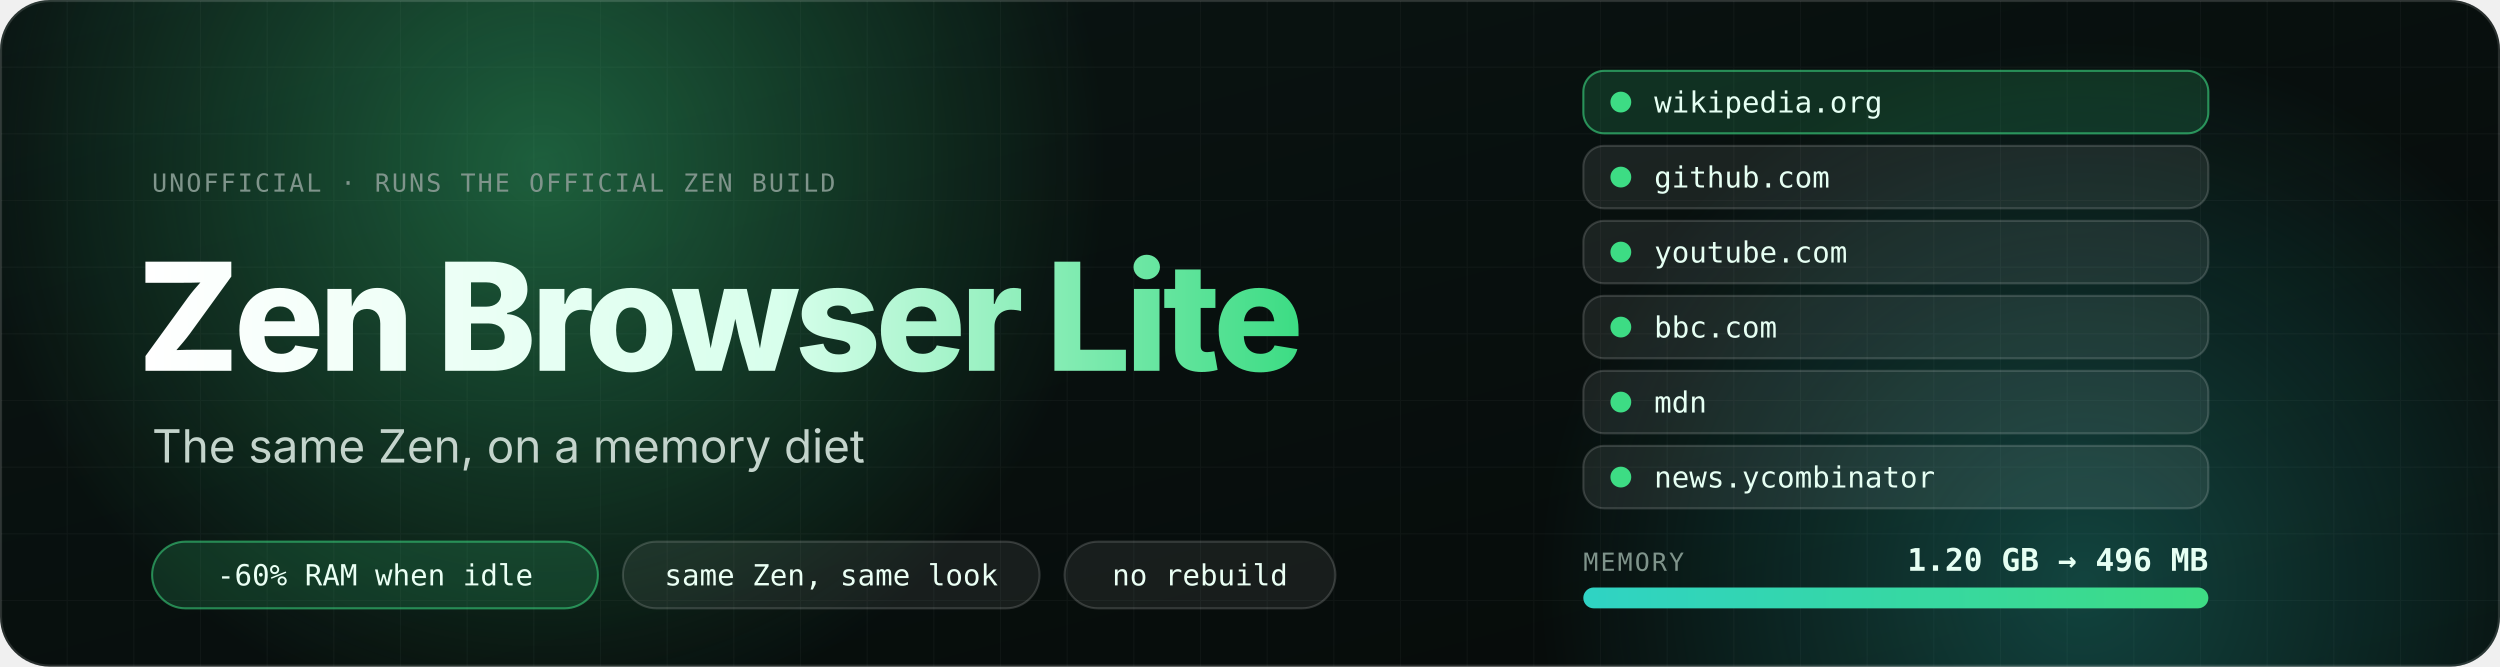
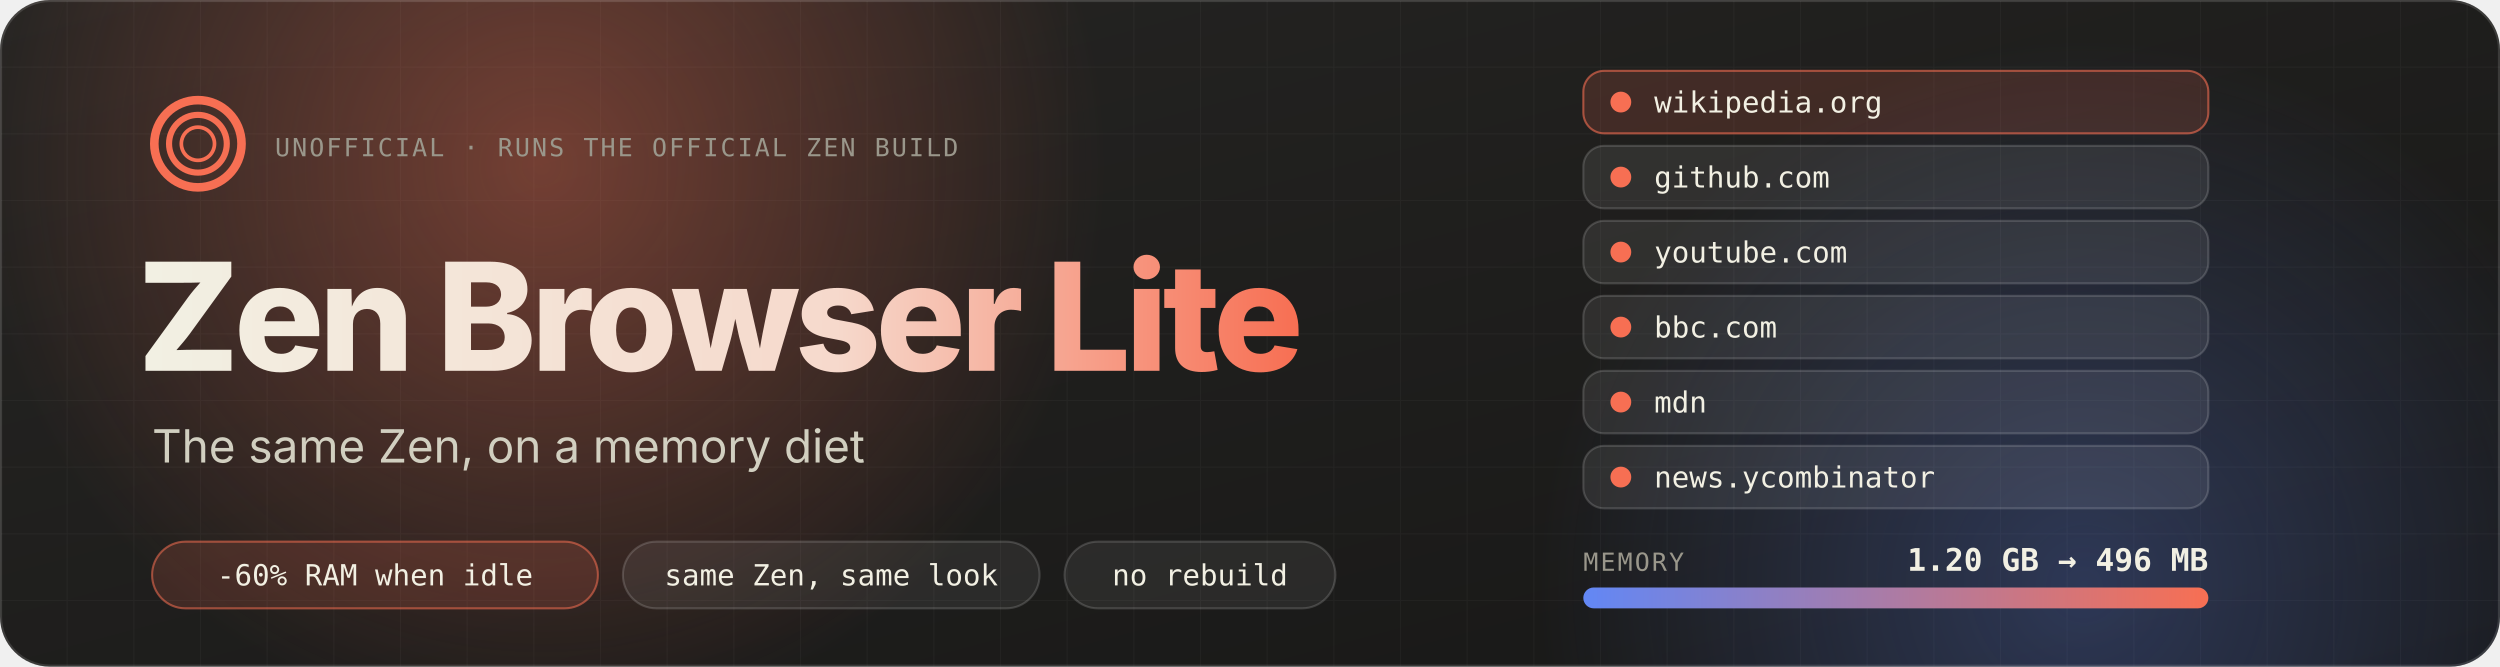
<svg xmlns="http://www.w3.org/2000/svg" width="1200" height="320" viewBox="0 0 1200 320" role="img" aria-label="Zen Browser Lite: Zen Browser using 60% less memory once background tabs are idle">
  <defs>
    <linearGradient id="bg" x1="0" y1="0" x2="1" y2="1">
-       <stop offset="0" stop-color="#0a1513" />
-       <stop offset="1" stop-color="#060a09" />
+       <stop offset="0" stop-color="#262523" />
+       <stop offset="1" stop-color="#171716" />
    </linearGradient>
    <radialGradient id="glow" cx=".5" cy=".5" r=".5">
-       <stop offset="0" stop-color="#3ddc84" stop-opacity=".38" />
-       <stop offset="1" stop-color="#3ddc84" stop-opacity="0" />
+       <stop offset="0" stop-color="#f76f53" stop-opacity=".38" />
+       <stop offset="1" stop-color="#f76f53" stop-opacity="0" />
    </radialGradient>
    <radialGradient id="glow2" cx=".5" cy=".5" r=".5">
-       <stop offset="0" stop-color="#2fd3c4" stop-opacity=".28" />
-       <stop offset="1" stop-color="#2fd3c4" stop-opacity="0" />
+       <stop offset="0" stop-color="#6287f5" stop-opacity=".28" />
+       <stop offset="1" stop-color="#6287f5" stop-opacity="0" />
    </radialGradient>
    <linearGradient id="ink" x1="0" y1="0" x2="1" y2="0">
-       <stop offset="0" stop-color="#ffffff" />
-       <stop offset=".55" stop-color="#d8ffec" />
-       <stop offset="1" stop-color="#3ddc84" />
+       <stop offset="0" stop-color="#f2f0e3" />
+       <stop offset=".6" stop-color="#f6d9cc" />
+       <stop offset="1" stop-color="#f76f53" />
    </linearGradient>
    <linearGradient id="meter" x1="0" y1="0" x2="1" y2="0">
-       <stop offset="0" stop-color="#2fd3c4" />
-       <stop offset="1" stop-color="#3ddc84" />
+       <stop offset="0" stop-color="#6287f5" />
+       <stop offset="1" stop-color="#f76f53" />
    </linearGradient>
    <pattern id="grid" width="32" height="32" patternUnits="userSpaceOnUse">
      <path d="M32 0H0V32" fill="none" stroke="#fff" stroke-opacity=".035" />
    </pattern>
    <clipPath id="card">
      <rect width="1200" height="320" rx="24" />
    </clipPath>
    <style>
      .orb { animation: drift 16s ease-in-out infinite alternate; }
      .orb2 { animation: drift2 20s ease-in-out infinite alternate; }
-       .ptxt { font: 500 14px 'JetBrains Mono', ui-monospace, 'SF Mono', Menlo, Consolas, monospace; fill: #e6fff3; }
-       .zz { font: 500 11px 'JetBrains Mono', ui-monospace, 'SF Mono', Menlo, Consolas, monospace; fill: #6d827a; opacity: 0; }
+       .ptxt { font: 500 14px 'JetBrains Mono', ui-monospace, 'SF Mono', Menlo, Consolas, monospace; fill: #f2f0e3; }
+       .zz { font: 500 11px 'JetBrains Mono', ui-monospace, 'SF Mono', Menlo, Consolas, monospace; fill: #8a877c; opacity: 0; }
      .pbg { fill: #fff; fill-opacity: .08; stroke: #fff; stroke-opacity: .16; }
-       .dot { fill: #3ddc84; }
-       .active .pbg { fill: #3ddc84; fill-opacity: .16; stroke: #3ddc84; stroke-opacity: .6; }
+       .dot { fill: #f76f53; }
+       .active .pbg { fill: #f76f53; fill-opacity: .16; stroke: #f76f53; stroke-opacity: .6; }
      .pill:not(.active) .pbg { animation: pbg 9s ease-in-out infinite; }
      .pill:not(.active) .dot { animation: dot 9s ease-in-out infinite; }
      .pill:not(.active) .ptxt { animation: ptxt 9s ease-in-out infinite; }
      .pill:not(.active) .zz { animation: zz 9s ease-in-out infinite; }
      .p1 .pbg, .p1 .dot, .p1 .ptxt { animation-delay: 1.15s; }
      .p1 .zz { animation-delay: 1.15s; }
      .p2 .pbg, .p2 .dot, .p2 .ptxt { animation-delay: 1.70s; }
      .p2 .zz { animation-delay: 1.70s; }
      .p3 .pbg, .p3 .dot, .p3 .ptxt { animation-delay: 2.25s; }
      .p3 .zz { animation-delay: 2.25s; }
      .p4 .pbg, .p4 .dot, .p4 .ptxt { animation-delay: 2.80s; }
      .p4 .zz { animation-delay: 2.80s; }
      .p5 .pbg, .p5 .dot, .p5 .ptxt { animation-delay: 3.35s; }
      .p5 .zz { animation-delay: 3.35s; }
      .bar { transform-box: fill-box; transform-origin: left center; animation: meter 9s ease-in-out infinite; }
-       .num { font: 700 15px 'JetBrains Mono', ui-monospace, 'SF Mono', Menlo, Consolas, monospace; fill: #e6fff3; }
-       .cap { font: 500 12px 'JetBrains Mono', ui-monospace, 'SF Mono', Menlo, Consolas, monospace; fill: #7f948b; letter-spacing: 1px; }
-       .chip { font: 500 14px 'JetBrains Mono', ui-monospace, 'SF Mono', Menlo, Consolas, monospace; fill: #eafff4; }
+       .num { font: 700 15px 'JetBrains Mono', ui-monospace, 'SF Mono', Menlo, Consolas, monospace; fill: #f2f0e3; }
+       .cap { font: 500 12px 'JetBrains Mono', ui-monospace, 'SF Mono', Menlo, Consolas, monospace; fill: #9a978b; letter-spacing: 1px; }
+       .chip { font: 500 14px 'JetBrains Mono', ui-monospace, 'SF Mono', Menlo, Consolas, monospace; fill: #f2f0e3; }
      @keyframes drift { from { transform: translate(0,0); } to { transform: translate(120px,24px); } }
      @keyframes drift2 { from { transform: translate(0,0); } to { transform: translate(-140px,-16px); } }
      @keyframes pbg { 0%,8% { fill-opacity: .08; stroke-opacity: .16; } 22%,85% { fill-opacity: .015; stroke-opacity: .07; } 100% { fill-opacity: .08; stroke-opacity: .16; } }
-       @keyframes dot { 0%,8% { fill: #3ddc84; } 22%,85% { fill: #34423d; } 100% { fill: #3ddc84; } }
-       @keyframes ptxt { 0%,8% { fill: #e6fff3; } 22%,85% { fill: #5d6f68; } 100% { fill: #e6fff3; } }
+       @keyframes dot { 0%,8% { fill: #f76f53; } 22%,85% { fill: #4a4843; } 100% { fill: #f76f53; } }
+       @keyframes ptxt { 0%,8% { fill: #f2f0e3; } 22%,85% { fill: #77746a; } 100% { fill: #f2f0e3; } }
      @keyframes zz { 0%,8% { opacity: 0; } 22%,85% { opacity: 1; } 100% { opacity: 0; } }
      @keyframes meter { 0%,12% { transform: scaleX(1); } 55%,85% { transform: scaleX(0.403); } 100% { transform: scaleX(1); } }
      @media (prefers-reduced-motion: reduce) {
        .orb, .orb2, .bar, .pill .pbg, .pill .dot, .pill .ptxt, .pill .zz { animation: none; }
      }
    </style>
  </defs>
  <g clip-path="url(#card)">
    <rect width="1200" height="320" fill="url(#bg)" />
    <rect width="1200" height="320" fill="url(#grid)" />
    <circle class="orb" cx="260" cy="80" r="270" fill="url(#glow)" />
    <circle class="orb2" cx="1000" cy="280" r="260" fill="url(#glow2)" />
  </g>
  <rect x=".5" y=".5" width="1199" height="319" rx="23.5" fill="none" stroke="#fff" stroke-opacity=".13" />
-   <text class="cap" x="73" y="92">UNOFFICIAL · RUNS THE OFFICIAL ZEN BUILD</text>
+   <svg x="72" y="46" width="46" height="46" viewBox="0 0 64 64">
+     <path fill-rule="evenodd" clip-rule="evenodd" d="M32 44.308C38.797 44.308 44.308 38.797 44.308 32C44.308 25.203 38.797 19.692 32 19.692C25.203 19.692 19.692 25.203 19.692 32C19.692 38.797 25.203 44.308 32 44.308ZM41.846 32C41.846 37.438 37.438 41.846 32 41.846C26.562 41.846 22.154 37.438 22.154 32C22.154 26.562 26.562 22.154 32 22.154C37.438 22.154 41.846 26.562 41.846 32Z" fill="#F76F53" />
+     <path fill-rule="evenodd" clip-rule="evenodd" d="M53.333 32C53.333 43.782 43.782 53.333 32 53.333C20.218 53.333 10.667 43.782 10.667 32C10.667 20.218 20.218 10.667 32 10.667C43.782 10.667 53.333 20.218 53.333 32ZM32 49.231C41.516 49.231 49.231 41.516 49.231 32C49.231 22.484 41.516 14.769 32 14.769C22.484 14.769 14.769 22.484 14.769 32C14.769 41.516 22.484 49.231 32 49.231Z" fill="#F76F53" />
+     <path fill-rule="evenodd" clip-rule="evenodd" d="M64 32C64 49.673 49.673 64 32 64C14.327 64 0 49.673 0 32C0 14.327 14.327 0 32 0C49.673 0 64 14.327 64 32ZM32 58.256C46.501 58.256 58.256 46.501 58.256 32C58.256 17.499 46.501 5.744 32 5.744C17.499 5.744 5.744 17.499 5.744 32C5.744 46.501 17.499 58.256 32 58.256Z" fill="#F76F53" />
+   </svg>
+   <text class="cap" x="132" y="75">UNOFFICIAL · RUNS THE OFFICIAL ZEN BUILD</text>
  <text x="66" y="178" font-family="Inter, -apple-system, 'SF Pro Display', 'Segoe UI', Roboto, sans-serif" font-size="72" font-weight="800" letter-spacing="-2.5" fill="url(#ink)">Zen Browser Lite</text>
-   <text x="73" y="222" font-family="Inter, -apple-system, 'SF Pro Display', 'Segoe UI', Roboto, sans-serif" font-size="22" fill="#c4d4cc">The same Zen, on a memory diet</text>
+   <text x="73" y="222" font-family="Inter, -apple-system, 'SF Pro Display', 'Segoe UI', Roboto, sans-serif" font-size="22" fill="#d1cfc0">The same Zen, on a memory diet</text>
  <g transform="translate(73 260)">
-     <rect width="214" height="32" rx="16" fill="#3ddc84" fill-opacity=".16" stroke="#3ddc84" stroke-opacity=".55" />
+     <rect width="214" height="32" rx="16" fill="#f76f53" fill-opacity=".16" stroke="#f76f53" stroke-opacity=".55" />
    <text class="chip" x="107" y="21" text-anchor="middle">-60% RAM when idle</text>
    <rect x="226" width="200" height="32" rx="16" fill="#fff" fill-opacity=".07" stroke="#fff" stroke-opacity=".16" />
    <text class="chip" x="326" y="21" text-anchor="middle">same Zen, same look</text>
    <rect x="438" width="130" height="32" rx="16" fill="#fff" fill-opacity=".07" stroke="#fff" stroke-opacity=".16" />
    <text class="chip" x="503" y="21" text-anchor="middle">no rebuild</text>
  </g>
  <g class="pill active" transform="translate(760 34)">
    <rect width="300" height="30" rx="10" class="pbg" />
    <circle cx="18" cy="15" r="5" class="dot" />
    <text x="34" y="20" class="ptxt">wikipedia.org</text>
    <text x="286" y="20" text-anchor="end" class="zz">sleeping</text>
  </g>
  <g class="pill p1" transform="translate(760 70)">
    <rect width="300" height="30" rx="10" class="pbg" />
    <circle cx="18" cy="15" r="5" class="dot" />
    <text x="34" y="20" class="ptxt">github.com</text>
    <text x="286" y="20" text-anchor="end" class="zz">sleeping</text>
  </g>
  <g class="pill p2" transform="translate(760 106)">
    <rect width="300" height="30" rx="10" class="pbg" />
    <circle cx="18" cy="15" r="5" class="dot" />
    <text x="34" y="20" class="ptxt">youtube.com</text>
    <text x="286" y="20" text-anchor="end" class="zz">sleeping</text>
  </g>
  <g class="pill p3" transform="translate(760 142)">
    <rect width="300" height="30" rx="10" class="pbg" />
    <circle cx="18" cy="15" r="5" class="dot" />
    <text x="34" y="20" class="ptxt">bbc.com</text>
    <text x="286" y="20" text-anchor="end" class="zz">sleeping</text>
  </g>
  <g class="pill p4" transform="translate(760 178)">
    <rect width="300" height="30" rx="10" class="pbg" />
    <circle cx="18" cy="15" r="5" class="dot" />
    <text x="34" y="20" class="ptxt">mdn</text>
    <text x="286" y="20" text-anchor="end" class="zz">sleeping</text>
  </g>
  <g class="pill p5" transform="translate(760 214)">
    <rect width="300" height="30" rx="10" class="pbg" />
    <circle cx="18" cy="15" r="5" class="dot" />
    <text x="34" y="20" class="ptxt">news.ycombinator</text>
    <text x="286" y="20" text-anchor="end" class="zz">sleeping</text>
  </g>
  <g transform="translate(760 282)">
    <text class="cap" x="0" y="-8">MEMORY</text>
    <text class="num" x="300" y="-8" text-anchor="end">1.20 GB → 496 MB</text>
    <rect width="300" height="10" rx="5" fill="#fff" fill-opacity=".07" />
    <rect class="bar" width="300" height="10" rx="5" fill="url(#meter)" />
  </g>
</svg>
